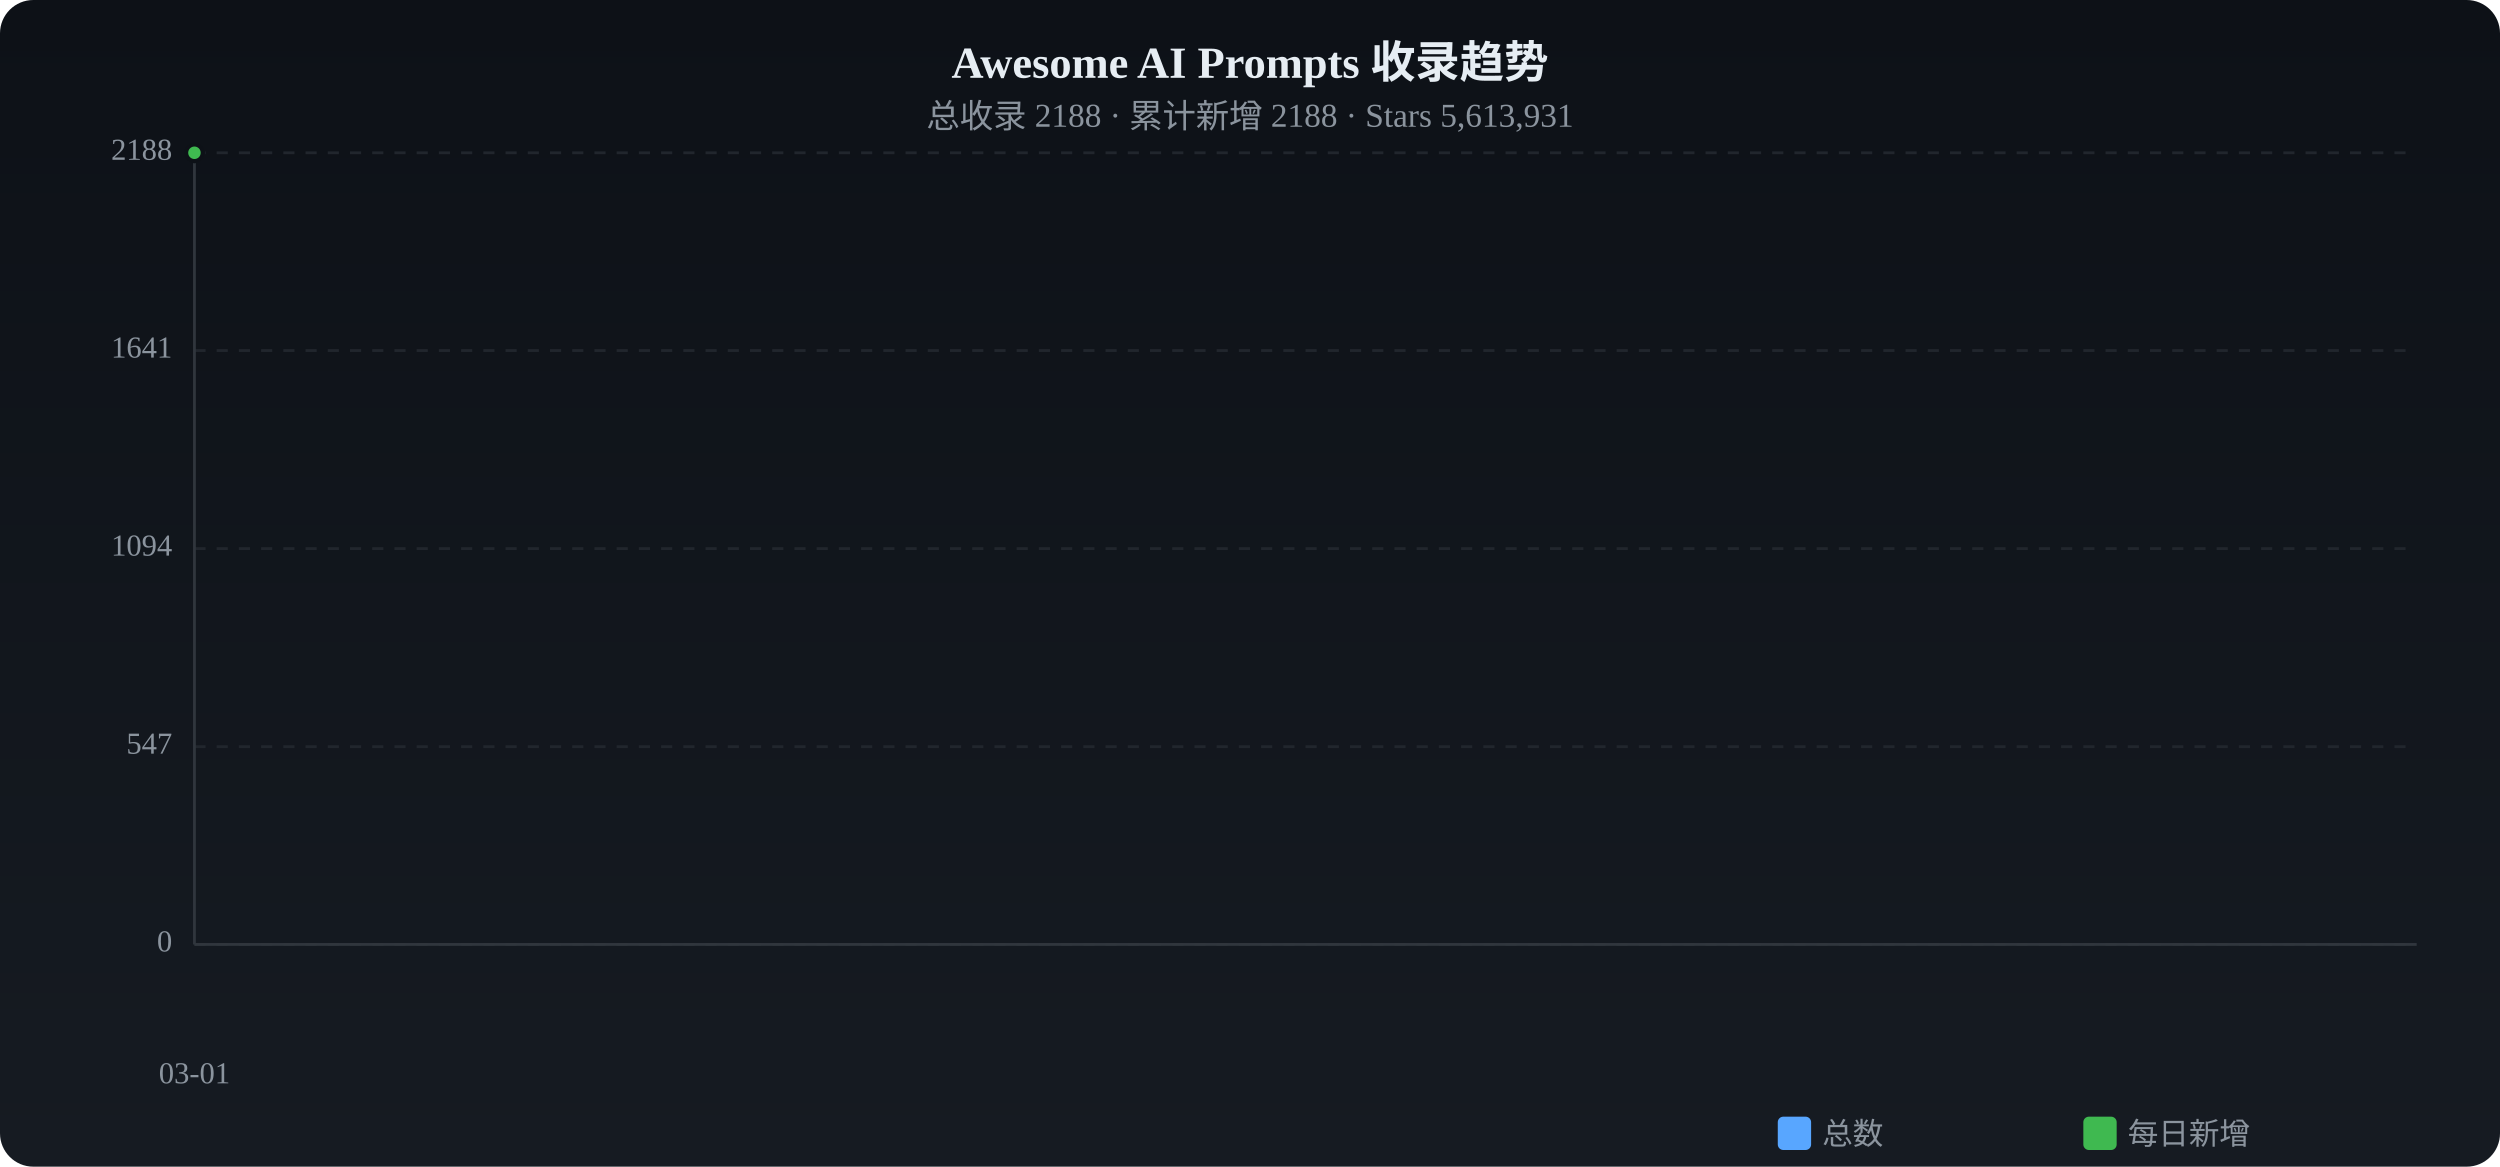
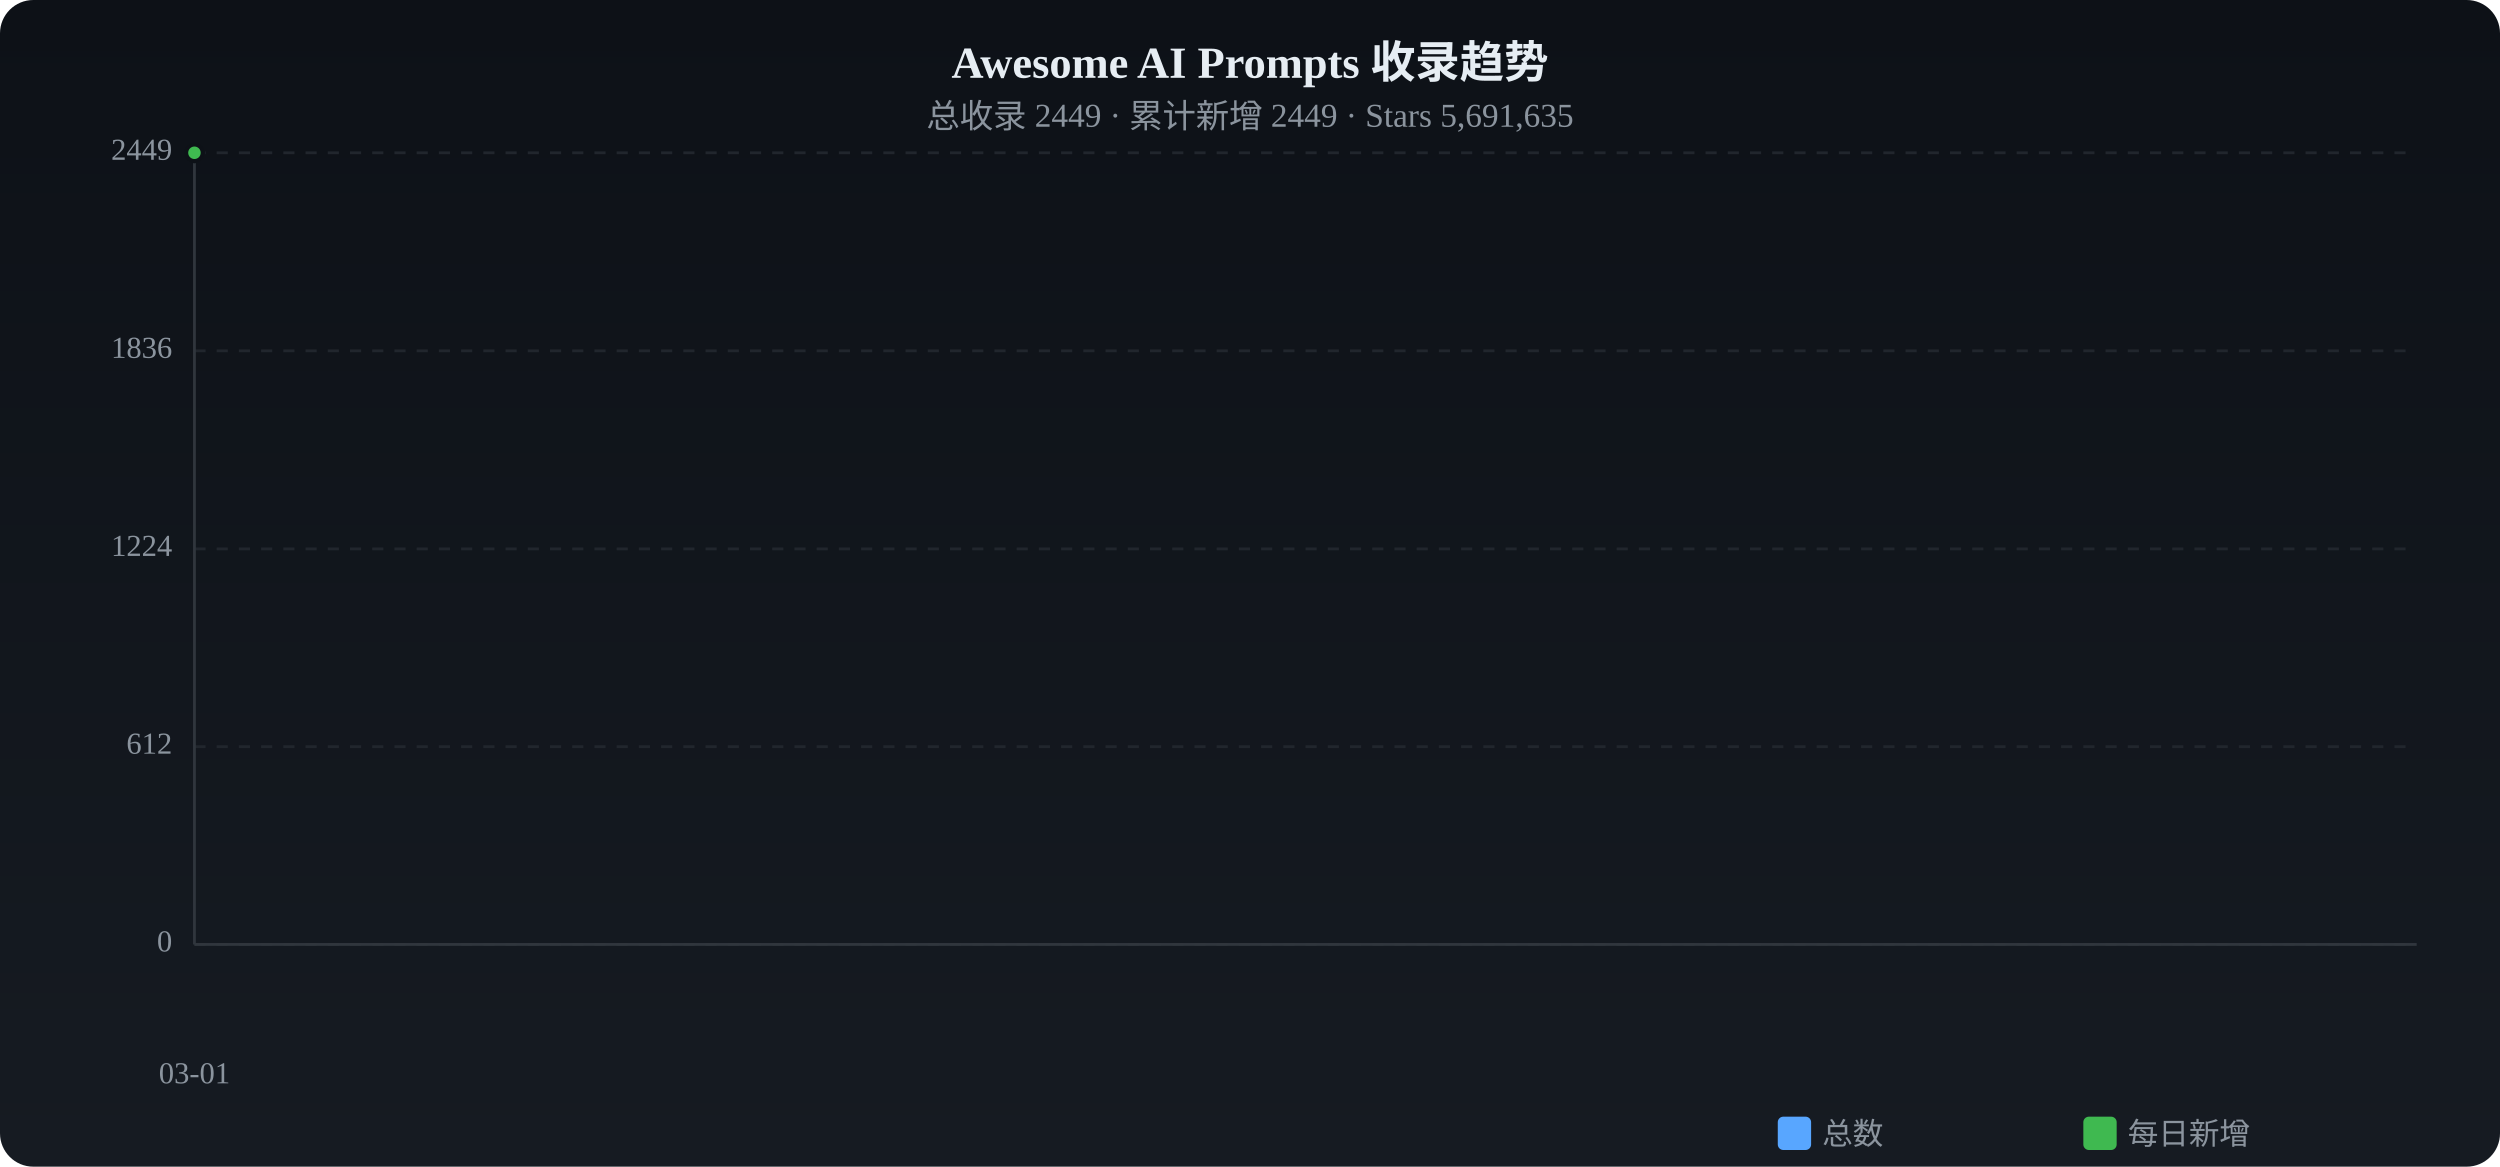
<svg xmlns="http://www.w3.org/2000/svg" viewBox="0 0 900 420" width="900" height="420">
  <defs>
    <linearGradient id="tbg" x1="0%" y1="0%" x2="0%" y2="100%">
      <stop offset="0%" stop-color="#0d1117" />
      <stop offset="100%" stop-color="#161b22" />
    </linearGradient>
  </defs>
  <rect width="900" height="420" rx="12" fill="url(#tbg)" />
  <text x="450.0" y="28" text-anchor="middle" fill="#e6edf3" font-size="16" font-weight="bold">Awesome AI Prompts 收录趋势</text>
-   <text x="450.0" y="46" text-anchor="middle" fill="#8b949e" font-size="12">总收录 2188 · 累计新增 2188 · Stars 5,613,931</text>
+   <text x="450.0" y="46" text-anchor="middle" fill="#8b949e" font-size="12">总收录 2449 · 累计新增 2449 · Stars 5,691,635</text>
  <text x="62" y="340.0" text-anchor="end" fill="#8b949e" font-size="11" dominant-baseline="middle">0</text>
  <line x1="70" y1="340.0" x2="870" y2="340.0" stroke="#21262d" stroke-dasharray="4 4" />
-   <text x="62" y="268.8" text-anchor="end" fill="#8b949e" font-size="11" dominant-baseline="middle">547</text>
+   <text x="62" y="268.8" text-anchor="end" fill="#8b949e" font-size="11" dominant-baseline="middle">612</text>
  <line x1="70" y1="268.8" x2="870" y2="268.8" stroke="#21262d" stroke-dasharray="4 4" />
-   <text x="62" y="197.5" text-anchor="end" fill="#8b949e" font-size="11" dominant-baseline="middle">1094</text>
-   <line x1="70" y1="197.5" x2="870" y2="197.5" stroke="#21262d" stroke-dasharray="4 4" />
-   <text x="62" y="126.2" text-anchor="end" fill="#8b949e" font-size="11" dominant-baseline="middle">1641</text>
-   <line x1="70" y1="126.2" x2="870" y2="126.2" stroke="#21262d" stroke-dasharray="4 4" />
-   <text x="62" y="55.0" text-anchor="end" fill="#8b949e" font-size="11" dominant-baseline="middle">2188</text>
+   <text x="62" y="197.6" text-anchor="end" fill="#8b949e" font-size="11" dominant-baseline="middle">1224</text>
+   <line x1="70" y1="197.6" x2="870" y2="197.6" stroke="#21262d" stroke-dasharray="4 4" />
+   <text x="62" y="126.3" text-anchor="end" fill="#8b949e" font-size="11" dominant-baseline="middle">1836</text>
+   <line x1="70" y1="126.3" x2="870" y2="126.3" stroke="#21262d" stroke-dasharray="4 4" />
+   <text x="62" y="55.0" text-anchor="end" fill="#8b949e" font-size="11" dominant-baseline="middle">2449</text>
  <line x1="70" y1="55.0" x2="870" y2="55.0" stroke="#21262d" stroke-dasharray="4 4" />
  <line x1="70" y1="55" x2="70" y2="340" stroke="#30363d" />
  <line x1="70" y1="340" x2="870" y2="340" stroke="#30363d" />
  <path d="M70.0,55.0 L70.0,340 L70.0,340 Z" fill="#58a6ff" opacity="0.12" />
  <polyline points="70.0,55.0" fill="none" stroke="#58a6ff" stroke-width="2.5" stroke-linecap="round" stroke-linejoin="round" />
  <circle cx="70.0" cy="55.0" r="3" fill="#58a6ff" stroke="#0d1117" stroke-width="1.5" />
  <path d="M70.0,55.0 L70.0,340 L70.0,340 Z" fill="#3fb950" opacity="0.12" />
  <polyline points="70.0,55.0" fill="none" stroke="#3fb950" stroke-width="2.5" stroke-linecap="round" stroke-linejoin="round" />
  <circle cx="70.0" cy="55.0" r="3" fill="#3fb950" stroke="#0d1117" stroke-width="1.5" />
  <text x="70.0" y="390" text-anchor="middle" fill="#8b949e" font-size="11">03-01</text>
  <rect x="640" y="402" width="12" height="12" rx="2" fill="#58a6ff" />
  <text x="656" y="412" fill="#8b949e" font-size="11">总数</text>
  <rect x="750" y="402" width="12" height="12" rx="2" fill="#3fb950" />
  <text x="766" y="412" fill="#8b949e" font-size="11">每日新增</text>
</svg>
